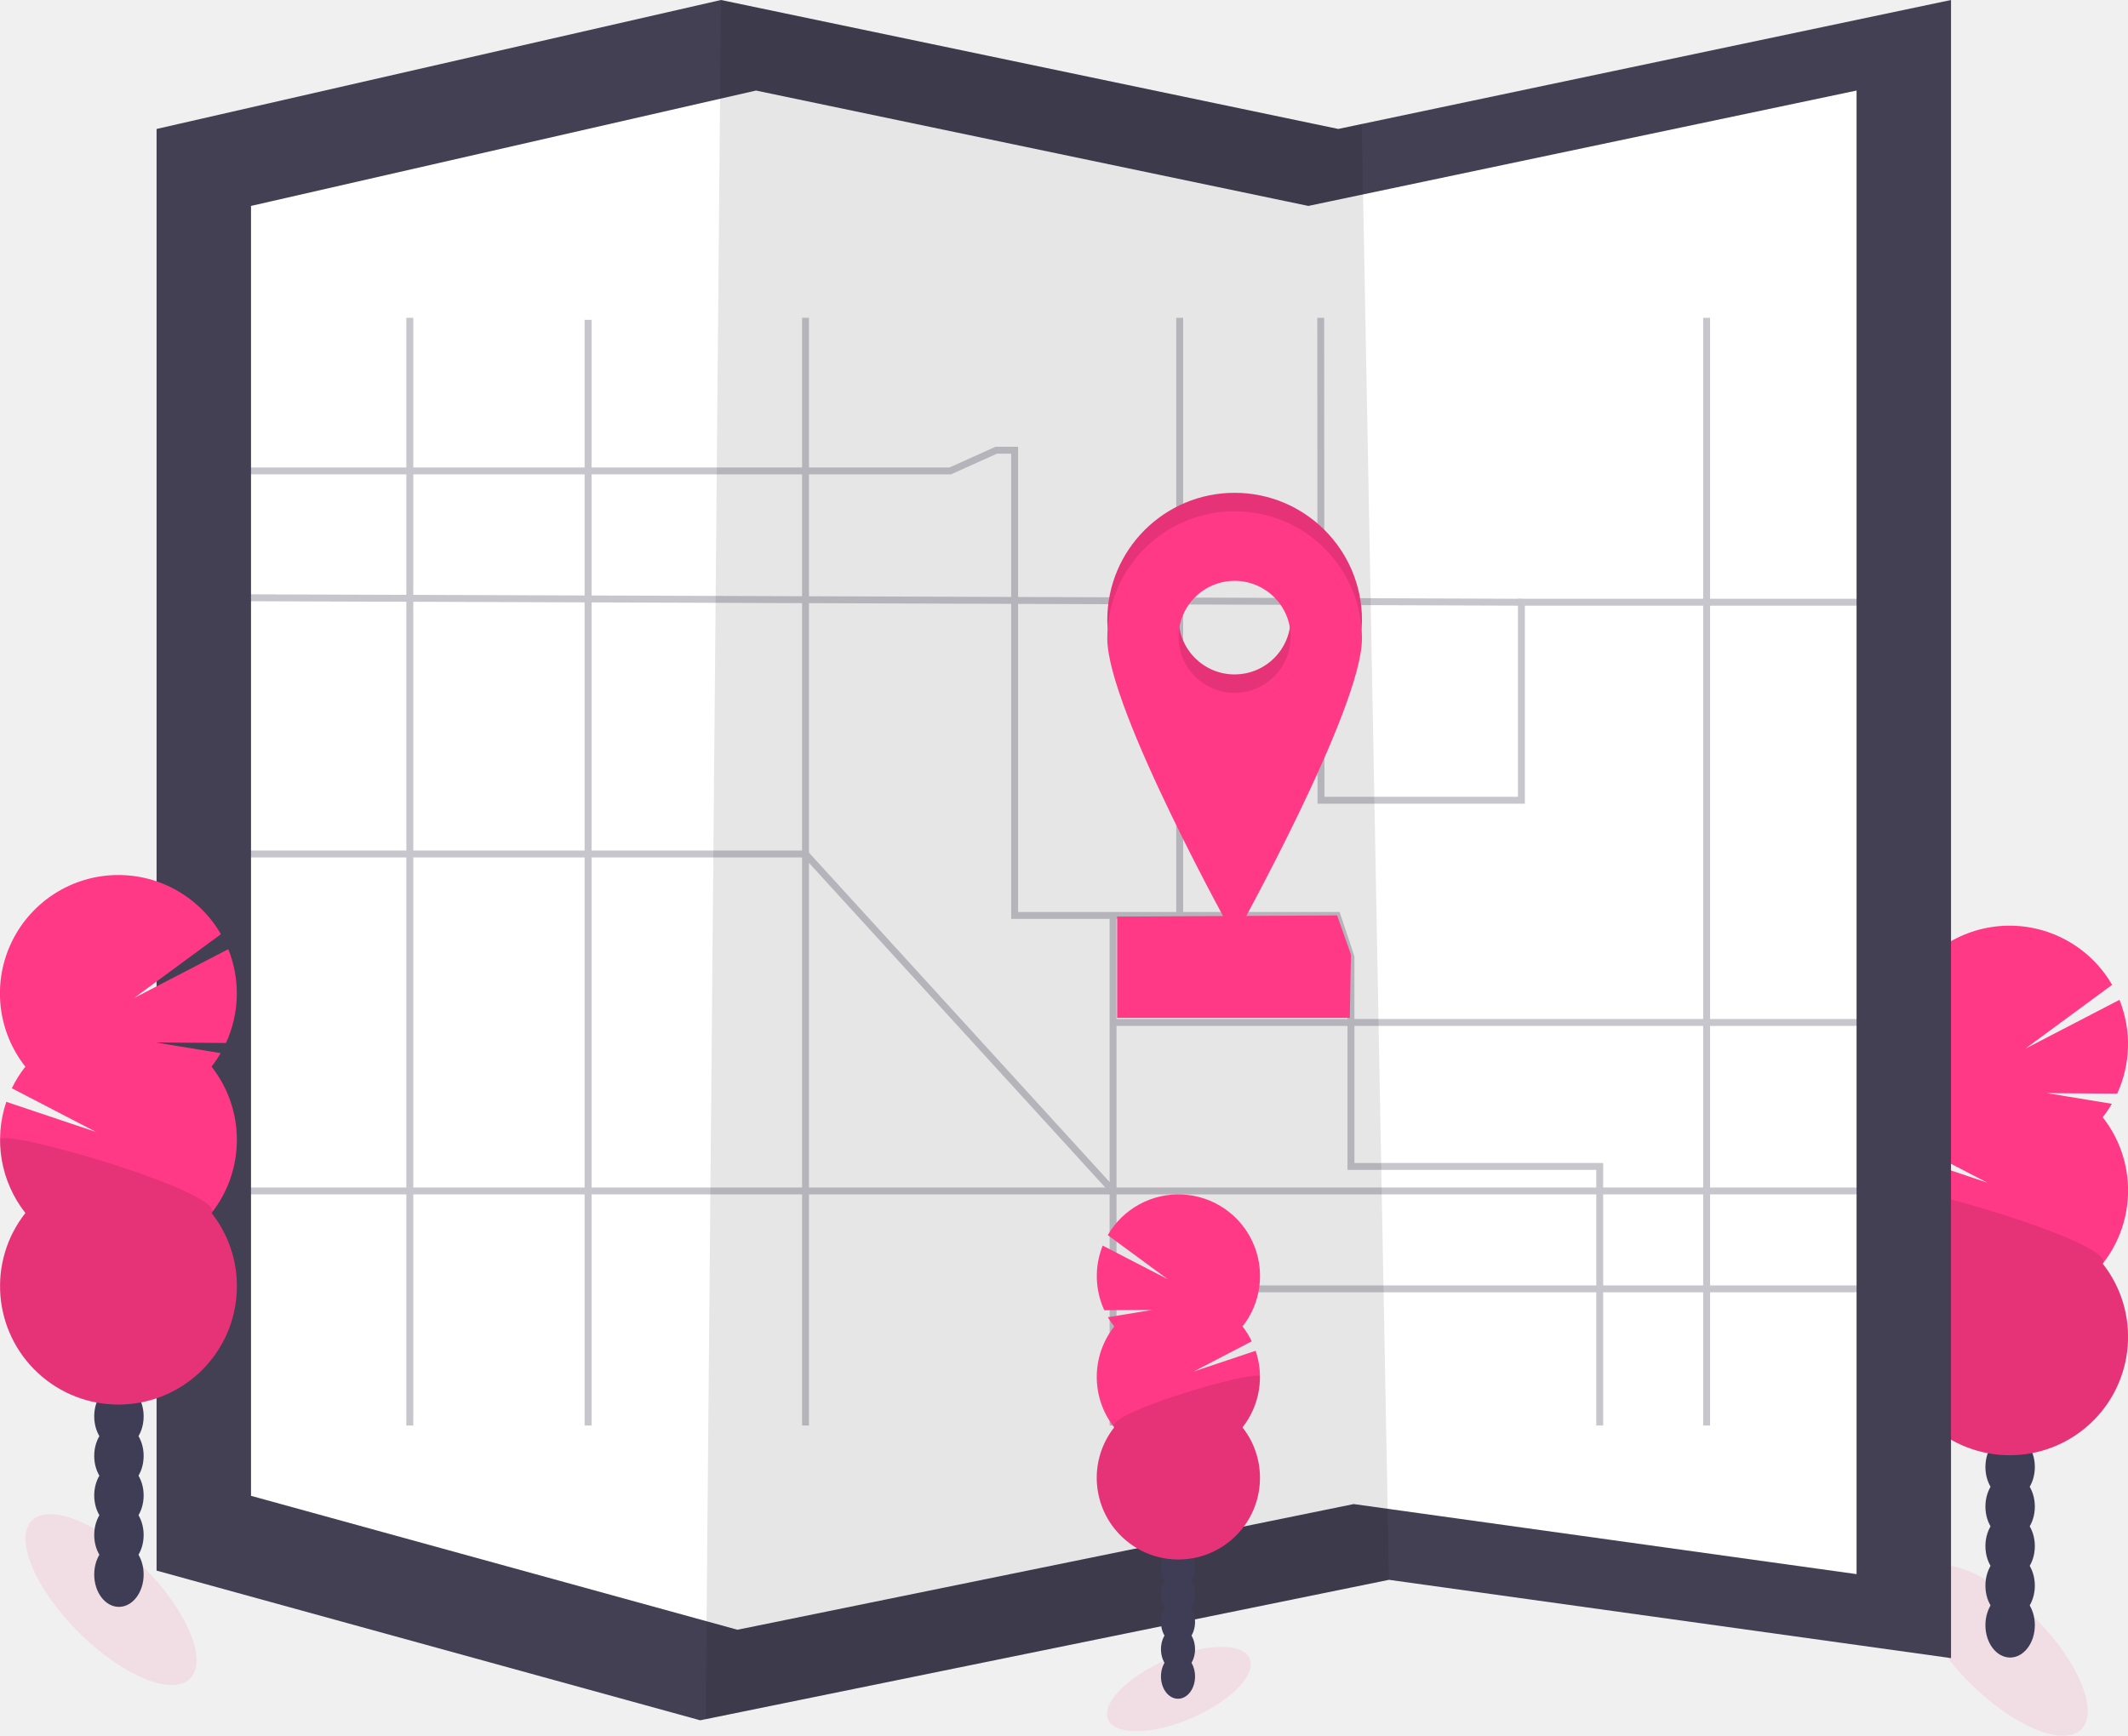
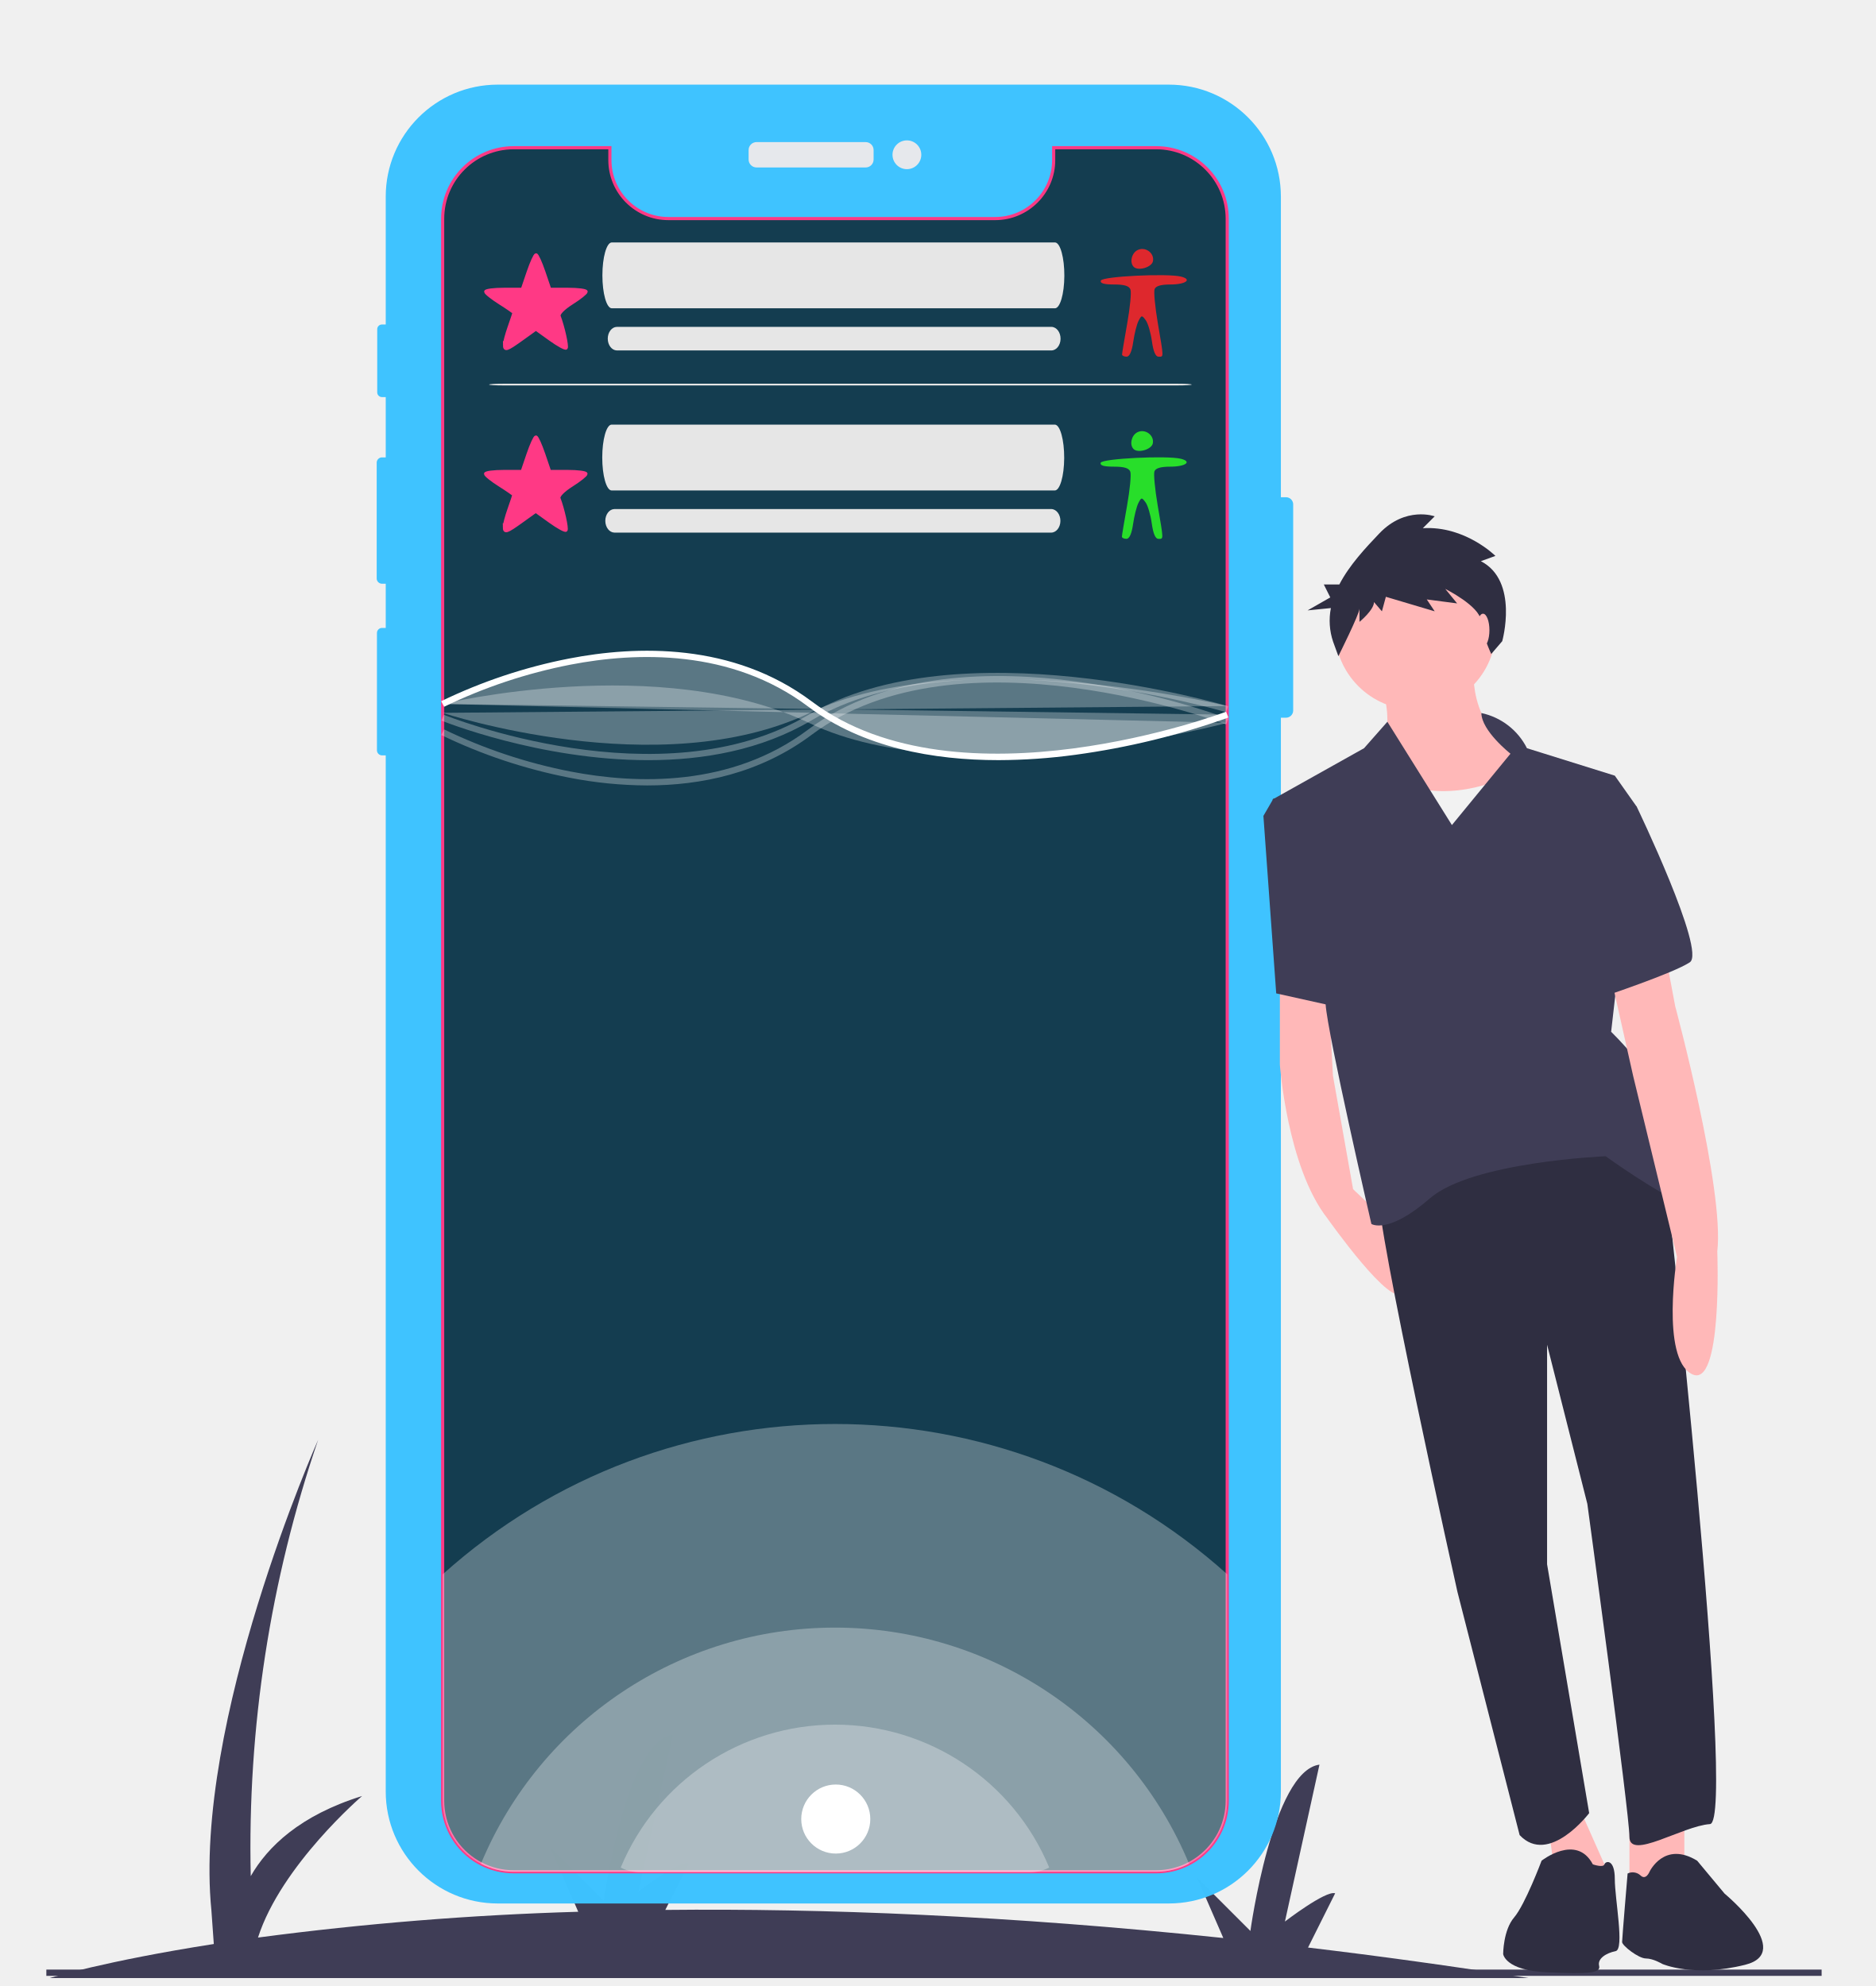
- <svg xmlns="http://www.w3.org/2000/svg" id="e937dd5c-1a88-46eb-b274-68931cd56025" data-name="Layer 1" width="923.8" height="753.71" viewBox="0 0 923.8 753.71">
-   <ellipse cx="1007.29" cy="789.73" rx="19.99" ry="48.53" transform="translate(-401.49 870.42) rotate(-45)" fill="#ff3985" opacity="0.1" />
-   <ellipse cx="872.63" cy="705.7" rx="10.73" ry="14.05" fill="#3f3d56" />
-   <ellipse cx="872.63" cy="688.53" rx="10.73" ry="14.05" fill="#3f3d56" />
-   <ellipse cx="872.63" cy="671.36" rx="10.73" ry="14.05" fill="#3f3d56" />
-   <ellipse cx="872.63" cy="654.19" rx="10.73" ry="14.05" fill="#3f3d56" />
-   <ellipse cx="872.63" cy="637.02" rx="10.73" ry="14.05" fill="#3f3d56" />
-   <ellipse cx="872.63" cy="619.85" rx="10.73" ry="14.05" fill="#3f3d56" />
-   <ellipse cx="872.63" cy="602.68" rx="10.73" ry="14.05" fill="#3f3d56" />
-   <path d="M1050.9,558.33a51.13,51.13,0,0,0,4-5.88l-28.2-4.63,30.5.22a51.54,51.54,0,0,0,1-40.73l-40.91,21.23L1055,500.8a51.41,51.41,0,1,0-84.9,57.53,51.16,51.16,0,0,0-5.86,9.37l36.6,19-39-13.1a51.45,51.45,0,0,0,8.29,48.27,51.4,51.4,0,1,0,80.8,0,51.41,51.41,0,0,0,0-63.56Z" transform="translate(-138.1 -73.15)" fill="#ff3985" />
-   <path d="M959.1,590.11a51.16,51.16,0,0,0,11,31.78,51.4,51.4,0,1,0,80.8,0C1057.79,613.15,959.1,584.34,959.1,590.11Z" transform="translate(-138.1 -73.15)" opacity="0.1" />
-   <polygon points="846.97 0 846.97 720 602.97 686 306.36 746.51 303.97 747 67.97 682 67.97 56 312.97 0 580.97 56 591.16 53.85 846.97 0" fill="#444053" />
-   <polygon points="805.97 39.32 805.97 683.53 587.66 653.11 322.27 707.25 320.13 707.68 108.97 649.53 108.97 89.42 328.19 39.32 567.97 89.42 577.09 87.5 805.97 39.32" fill="#fff" />
-   <polygon points="602.97 686 306.36 746.51 312.97 0 580.97 56 591.16 53.85 602.97 686" opacity="0.1" />
-   <g opacity="0.3">
-     <polyline points="573.35 138 573.47 347.5 660.47 347.5 660.47 261.5 809.47 261.5 826.97 239.06" fill="none" stroke="#444053" stroke-miterlimit="10" stroke-width="3" />
-     <polyline points="88.97 204.5 412.47 204.5 432.47 195.5 440.47 195.5 440.47 397.5 580.47 397.5 586.47 415.5 586.47 506.5 694.47 506.5 694.47 619" fill="none" stroke="#444053" stroke-miterlimit="10" stroke-width="3" />
-     <line x1="483.2" y1="619" x2="483.2" y2="397.5" fill="none" stroke="#444053" stroke-miterlimit="10" stroke-width="3" />
-     <line x1="826.97" y1="559.66" x2="483.2" y2="559.66" fill="none" stroke="#444053" stroke-miterlimit="10" stroke-width="3" />
-     <line x1="740.87" y1="138" x2="740.87" y2="619" fill="none" stroke="#444053" stroke-miterlimit="10" stroke-width="3" />
-     <line x1="87.97" y1="517.14" x2="826.97" y2="517.14" fill="none" stroke="#444053" stroke-miterlimit="10" stroke-width="3" />
-     <line x1="177.91" y1="619" x2="177.91" y2="138" fill="none" stroke="#444053" stroke-miterlimit="10" stroke-width="3" />
-     <line x1="349.69" y1="138" x2="349.69" y2="619" fill="none" stroke="#444053" stroke-miterlimit="10" stroke-width="3" />
-     <line x1="88.97" y1="259.5" x2="660.47" y2="261.5" fill="none" stroke="#444053" stroke-miterlimit="10" stroke-width="3" />
-     <line x1="255.3" y1="138.87" x2="255.3" y2="619" fill="none" stroke="#444053" stroke-miterlimit="10" stroke-width="3" />
-     <polyline points="87.97 370.82 349.69 370.82 483.2 517.14" fill="none" stroke="#444053" stroke-miterlimit="10" stroke-width="3" />
-     <line x1="512.12" y1="138" x2="512.12" y2="397.5" fill="none" stroke="#444053" stroke-miterlimit="10" stroke-width="3" />
-     <line x1="483.2" y1="443.98" x2="826.97" y2="443.98" fill="none" stroke="#444053" stroke-miterlimit="10" stroke-width="3" />
+ <svg xmlns="http://www.w3.org/2000/svg" id="e66cdcae-b662-46fb-b424-18ba1a805fb0" data-name="Layer 1" width="597.5" height="632.845" viewBox="0 0 597.5 632.845" version="1.1">
+   <defs id="defs2499" />
+   <g id="g3463" transform="translate(884.7494,493.4812)">
+     <path id="path3348" d="m -397.894,136.824 q -36.476,-5.71 -70.143,-9.714 l 8.643,-17.286 c -3,-1 -16,9 -16,9 l 11,-50 c -15,2 -22,53 -22,53 l -17,-17 8.368,19.247 c -68.681,-7.217 -127.947,-9.469 -177.766,-8.952 l 7.397,-14.795 c -3,-1 -16,9 -16,9 l 11,-50 c -15,2 -22,53 -22,53 l -17,-17 8.863,20.386 a 997.852,997.852 0 0 0 -102.023,8.216 c 7.382,-22.996 33.159,-45.102 33.159,-45.102 -19.821,6.166 -30.132,16.212 -35.469,25.525 a 401.561,401.561 0 0 1 21.469,-139.025 c 0,0 -40,90 -34,150 l 0.761,10.658 c -34.799,5.429 -52.261,10.842 -52.261,10.842 z" style="fill:#3f3d56" />
+     <path style="fill:#3f3d56;stroke-width:0.812" d="m -869.983,134.135 h 565.567 v 2 h -565.567 z" id="rect3356" />
+     <path id="path3358" d="m -472.763,-332.752 v 65.68 a 2.296,2.296 0 0 1 -2.29,2.29 h -1.63 V 77.368 a 35.702,35.702 0 0 1 -35.7,35.7 H -726.173 A 35.693,35.693 0 0 1 -761.863,77.368 V -252.782 h -1.18 a 1.618,1.618 0 0 1 -1.62,-1.61 v -37.38 a 1.62,1.62 0 0 1 1.62,-1.62 h 1.18 v -14.08 h -1.19 a 1.696,1.696 0 0 1 -1.69,-1.7 v -36.87 a 1.694,1.694 0 0 1 1.69,-1.69 h 1.19 v -19.22 h -1.21 a 1.498,1.498 0 0 1 -1.5,-1.5 v -20.12 a 1.507,1.507 0 0 1 1.5,-1.51 h 1.21 v -40.74 a 35.691,35.691 0 0 1 35.69,-35.69 h 213.79 a 35.7,35.7 0 0 1 35.7,35.69 v 95.78 h 1.63 a 2.296,2.296 0 0 1 2.29,2.29 z" style="fill:#3dc2ff;fill-opacity:0.986" />
+     <path style="fill:#e6e8ec" d="m -643.717,-448.205 h 34.74 c 1.408,0 2.542,1.134 2.542,2.542 v 3.003 c 0,1.408 -1.134,2.542 -2.542,2.542 h -34.74 c -1.408,0 -2.542,-1.134 -2.542,-2.542 v -3.003 c 0,-1.408 1.134,-2.542 2.542,-2.542 z" id="rect3360" />
+     <path style="fill:#e6e8ec" d="m -591.241,-444.162 a 4.587,4.587 0 0 1 -4.587,4.587 4.587,4.587 0 0 1 -4.587,-4.587 4.587,4.587 0 0 1 4.587,-4.587 4.587,4.587 0 0 1 4.587,4.587 z" id="circle3362" />
+     <path id="path3364" d="M -493.778,-423.762 V 80.328 a 22.58,22.58 0 0 1 -7.96,17.23 22.642,22.642 0 0 1 -14.69,5.41 h -204.65 a 22.587,22.587 0 0 1 -10.46,-2.55 21.155,21.155 0 0 1 -2.2,-1.3 22.668,22.668 0 0 1 -9.99,-18.79 V -423.762 a 22.649,22.649 0 0 1 22.65,-22.65 h 30.63 v 3.93 a 18.65,18.65 0 0 0 18.65,18.65 h 104.08 a 18.65,18.65 0 0 0 18.65,-18.65 v -3.93 h 32.64 a 22.643,22.643 0 0 1 22.65,22.65 z" style="fill:#000000;fill-opacity:0.684;stroke:#ff3985;stroke-opacity:1" />
+     <g id="g3487" transform="translate(332.9814,187.2318)" style="fill:#ff3985;fill-opacity:1;stroke:#ff3985;stroke-opacity:1">
+       <path style="fill:#ff3985;fill-opacity:1;stroke:#ff3985;stroke-opacity:1" d="m -1057,-570.895 c 0,-0.756 0.675,-3.288 1.5,-5.626 0.825,-2.338 1.5,-4.379 1.5,-4.534 0,-0.155 -2.024,-1.561 -4.498,-3.124 -2.474,-1.563 -4.499,-3.179 -4.5,-3.592 -10e-4,-0.412 2.625,-0.75 5.836,-0.75 h 5.838 l 1.869,-5.5 c 1.028,-3.025 2.153,-5.5 2.5,-5.5 0.347,0 1.472,2.475 2.5,5.5 l 1.869,5.5 h 5.793 c 3.186,0 5.792,0.338 5.791,0.75 0,0.412 -2.052,2.045 -4.558,3.628 -2.697,1.704 -4.351,3.413 -4.054,4.187 1.3,3.389 2.692,9.689 2.24,10.141 -0.278,0.278 -2.557,-0.969 -5.066,-2.771 l -4.561,-3.275 -4.413,3.17 c -4.948,3.553 -5.587,3.759 -5.587,1.795 z" id="path3495" />
+     </g>
+     <path id="path3366" d="M -493.778,8.168 V 80.328 a 22.58,22.58 0 0 1 -7.96,17.23 22.642,22.642 0 0 1 -14.69,5.41 h -204.65 a 22.587,22.587 0 0 1 -10.46,-2.55 21.155,21.155 0 0 1 -2.2,-1.3 22.668,22.668 0 0 1 -9.99,-18.79 V 8.198 a 186.971,186.971 0 0 1 249.95,-0.03 z" style="opacity:0.3;fill:#ffffff" />
+     <path id="path3368" d="m -505.948,100.399 a 22.41,22.41 0 0 1 -10.48,2.57 h -204.65 a 22.587,22.587 0 0 1 -10.46,-2.55 122.161,122.161 0 0 1 225.59,-0.02 z" style="opacity:0.3;fill:#ffffff" />
+     <path id="path3370" d="m -550.488,101.608 a 13.561,13.561 0 0 1 -6.342,1.555 h -123.839 a 13.668,13.668 0 0 1 -6.33,-1.543 73.923,73.923 0 0 1 136.51,-0.012 z" style="opacity:0.3;fill:#ffffff" />
+     <path id="path3372" d="m -566.692,-251.262 c -20.529,0 -43.058,-3.909 -60.646,-17.1 -24.487,-18.365 -54.657,-17.385 -75.653,-13.328 a 164.863,164.863 0 0 0 -40.274,13.415 l -0.925,-1.773 a 166.957,166.957 0 0 1 40.768,-13.595 c 21.409,-4.144 52.197,-5.134 77.285,13.682 47,35.25 131.158,3.59 132.001,3.268 l 0.717,1.867 a 242.355,242.355 0 0 1 -48.706,11.857 186.202,186.202 0 0 1 -24.566,1.708 z" style="fill:#ffffff" />
+     <path id="path3374" d="m -743.738,-269.161 c 0,0 69,-16.712 117,6.17 48,22.882 133,-0.17 133,-0.17" style="opacity:0.3;fill:#ffffff" />
+     <path id="path3376" d="m -678.597,-243.201 a 131.456,131.456 0 0 1 -24.826,-2.479 166.957,166.957 0 0 1 -40.768,-13.595 l 0.925,-1.773 a 164.862,164.862 0 0 0 40.274,13.415 c 20.996,4.057 51.166,5.037 75.653,-13.328 25.066,-18.8 60.177,-18.747 85.212,-15.392 a 242.355,242.355 0 0 1 48.706,11.857 l -0.717,1.867 c -0.845,-0.324 -85.001,-31.983 -132.001,3.268 -16.452,12.339 -35.357,16.161 -52.459,16.161 z" style="opacity:0.3;fill:#ffffff" />
+     <path id="path3378" d="m -678.257,-251.253 c -34.634,0 -65.391,-12.425 -65.852,-12.615 l 0.762,-1.85 c 0.685,0.282 69.088,27.899 116.1,0.065 47.825,-28.32 132.906,-3.041 133.759,-2.782 l -0.58,1.914 c -0.845,-0.256 -85.093,-25.281 -132.161,2.589 -16.063,9.511 -34.541,12.68 -52.028,12.68 z" style="opacity:0.3;fill:#ffffff" />
+     <path id="path3380" d="m -743.728,-266.331 c 0,0 68.99,22.882 116.99,0 48,-22.882 132.96,-2.162 132.96,-2.162" style="opacity:0.3;fill:#ffffff" />
+     <path id="path3382" d="m -477.005,-183.348 v 29.153 c 0,0 2.332,32.651 15.159,48.977 0,0 20.99,29.736 23.905,23.322 l -3.59,-21.115 -12.152,-11.536 -6.414,-36.149 -1.749,-32.651 z" style="fill:#ffb8b8" />
+     <path style="fill:#ffb8b8" d="m -348.15,80.193 v 21.573 l -17.491,6.414 V 83.108 Z" id="polygon3384" />
+     <path style="fill:#ffb8b8" d="m -383.716,77.861 11.661,26.237 -16.325,6.997 -3.499,-25.654 z" id="polygon3386" />
+     <path id="path3388" d="m -354.563,-123.293 c 0,0 23.322,210.483 14.576,211.066 -8.746,0.583 -25.654,11.661 -25.654,4.081 0,-7.58 -13.41,-106.116 -13.41,-106.116 l -12.827,-50.726 V 4.979 l 13.41,79.296 c 0,0 -12.827,16.909 -22.156,6.997 l -19.824,-77.546 c 0,0 -26.238,-117.777 -25.071,-127.106 0,0 60.055,-51.309 90.957,-9.912 z" style="fill:#2f2e41" />
+     <path id="path3390" d="m -359.228,102.932 c 0,0 4.664,-9.912 15.159,-3.498 l 8.746,10.495 c 0,0 22.548,18.674 6.548,22.674 -16.491,4.123 -26.372,-0.263 -26.372,-0.263 0,0 -2.915,-1.749 -5.247,-1.749 -2.332,0 -7.58,-4.081 -7.58,-5.248 0,-1.166 1.749,-21.827 1.749,-21.827 a 3.677,3.677 0 0 1 4.081,0.583 c 1.749,1.749 2.915,-1.166 2.915,-1.166 z" style="fill:#2f2e41" />
+     <path id="path3392" d="m -393.628,99.434 c 0,0 11.078,-8.746 16.326,1.166 0,0 3.304,1.166 3.693,0 0.389,-1.166 3.304,-1.749 3.304,4.664 0,6.414 3.166,22.41 0.251,22.993 -2.915,0.583 -5.831,2.332 -5.247,4.664 0.583,2.332 -3.166,2.661 -16.576,2.078 -13.41,-0.583 -13.993,-5.831 -13.993,-5.831 0,0 0,-7.58 3.498,-11.661 3.498,-4.081 8.746,-18.075 8.746,-18.075 z" style="fill:#2f2e41" />
+     <path id="path3394" d="m -415.201,-282.467 c 0,0 -2.915,21.573 15.742,29.153 18.658,7.58 -41.397,32.651 -47.228,18.075 -5.831,-14.576 1.166,-19.241 1.166,-19.241 0,0 5.831,-5.831 0.583,-21.573 z" style="fill:#ffb8b8" />
+     <path style="fill:#ffb8b8" d="m -408.204,-292.962 a 25.654,25.654 0 0 1 -25.654,25.654 25.654,25.654 0 0 1 -25.654,-25.654 25.654,25.654 0 0 1 25.654,-25.654 25.654,25.654 0 0 1 25.654,25.654 z" id="circle3396" />
+     <path id="path3398" d="m -404.123,-246.318 c 0,0 -17.492,9.329 -34.4,2.332 -16.909,-6.997 -16.326,23.322 -16.326,23.322 l 8.746,22.739 60.638,-5.831 -4.081,-34.983 z" style="fill:#f2f2f2" />
+     <path id="path3400" d="m -412.813,-266.268 a 21.166,21.166 0 0 1 14.521,11.205 l 27.987,8.746 6.997,9.912 -8.163,71.716 c 0,0 15.159,14.576 15.159,22.739 0,8.163 18.658,36.149 9.329,32.651 -9.329,-3.498 -26.238,-15.743 -26.238,-15.743 0,0 -42.563,1.749 -55.973,13.41 -13.41,11.661 -18.658,8.163 -18.658,8.163 0,0 -13.993,-60.638 -14.576,-69.967 -0.583,-9.329 -16.909,-65.302 -16.909,-65.302 l 29.153,-16.326 7.425,-8.425 20.561,32.913 18.658,-22.739 c 0,0 -9.218,-7.25 -9.273,-12.954 z" style="fill:#3f3d56" />
+     <path id="path3402" d="m -354.563,-191.511 3.498,18.658 c 0,0 15.743,58.306 13.41,78.129 0,0 1.749,44.312 -8.163,39.065 -9.912,-5.247 -4.664,-37.316 -4.664,-37.316 l -13.993,-57.723 -7.58,-33.817 z" style="fill:#ffb8b8" />
+     <path id="path3404" d="m -369.14,-239.904 5.831,3.498 c 0,0 22.156,46.061 16.909,49.56 -5.247,3.498 -27.987,11.078 -27.987,11.078 z" style="fill:#3f3d56" />
+     <path style="fill:#3f3d56" d="m -457.181,-172.27 -8.163,-66.468 -13.702,-0.292 -3.206,5.539 4.081,56.557 z" id="polygon3406" />
+     <path id="path3408" d="m -412.968,-314.66 4.624,-1.681 c 0,0 -9.668,-9.669 -23.12,-8.828 l 3.783,-3.783 c 0,0 -9.248,-3.363 -17.656,5.465 -4.42,4.641 -9.533,10.095 -12.721,16.24 h -4.952 l 2.067,4.134 -7.234,4.134 7.425,-0.743 a 20.859,20.859 0 0 0 0.702,10.706 l 1.681,4.624 c 0,0 6.726,-13.452 6.726,-15.133 v 4.204 c 0,0 4.624,-3.783 4.624,-6.306 l 2.522,2.943 1.261,-4.624 15.554,4.624 -2.522,-3.783 9.669,1.261 -3.783,-4.624 c 0,0 10.93,5.465 11.35,10.089 0.42,4.624 3.306,10.652 3.306,10.652 l 3.498,-4.081 c 0,0 5.386,-19.181 -6.804,-25.487 z" style="fill:#2f2e41" />
+     <path style="fill:#ffb8b8" d="m -410.245,-292.671 a 2.041,5.247 0 0 1 -2.041,5.247 2.041,5.247 0 0 1 -2.041,-5.247 2.041,5.247 0 0 1 2.041,-5.247 2.041,5.247 0 0 1 2.041,5.247 z" id="ellipse3410" />
+     <path id="path3416" d="m -743.728,-269.161 c 0,0 68.99,-36 116.99,0 48,36 132.96,3.402 132.96,3.402" style="opacity:0.3;fill:#ffffff" />
+     <path style="fill:#ffffff" d="m -607.488,86.163 a 11,11 0 0 1 -11,11 11,11 0 0 1 -11,-11 11,11 0 0 1 11,-11 11,11 0 0 1 11,11 z" id="circle3418" />
+     <g id="g3513" transform="translate(258.3777,56.47132)">
+       <path style="fill:#de282d;fill-opacity:1" d="m -785.661,-436.992 c 0,-0.381 0.74,-4.836 1.645,-9.901 0.905,-5.065 1.369,-9.928 1.031,-10.808 -0.44,-1.145 -1.922,-1.599 -5.228,-1.599 -3.246,0 -4.492,-0.371 -4.2,-1.25 0.443,-1.335 21.135,-2.357 25.543,-1.261 3.66,0.91 1.504,2.511 -3.381,2.511 -3.031,0 -4.656,0.478 -5.042,1.483 -0.313,0.816 0.151,5.709 1.031,10.874 1.931,11.329 1.919,10.643 0.195,10.643 -0.926,0 -1.637,-1.681 -2.083,-4.923 -0.372,-2.707 -1.255,-5.714 -1.962,-6.68 -1.217,-1.664 -1.339,-1.655 -2.289,0.173 -0.552,1.062 -1.314,4.068 -1.693,6.68 -0.456,3.146 -1.175,4.75 -2.128,4.75 -0.791,0 -1.439,-0.312 -1.439,-0.692 z m 3.713,-27.928 c -1.35,-1.35 -0.709,-4.311 1.149,-5.305 2.434,-1.303 5.492,0.838 4.988,3.492 -0.371,1.952 -4.715,3.236 -6.138,1.813 z" id="path3525" />
+       <g id="g3487-1" transform="translate(74.55595,188.8101)" style="fill:#ff3985;fill-opacity:1;stroke:#ff3985;stroke-opacity:1">
+         <path style="fill:#ff3985;fill-opacity:1;stroke:#ff3985;stroke-opacity:1" d="m -1057,-570.895 c 0,-0.756 0.675,-3.288 1.5,-5.626 0.825,-2.338 1.5,-4.379 1.5,-4.534 0,-0.155 -2.024,-1.561 -4.498,-3.124 -2.474,-1.563 -4.499,-3.179 -4.5,-3.592 -10e-4,-0.412 2.625,-0.75 5.836,-0.75 h 5.838 l 1.869,-5.5 c 1.028,-3.025 2.153,-5.5 2.5,-5.5 0.347,0 1.472,2.475 2.5,5.5 l 1.869,5.5 h 5.793 c 3.186,0 5.792,0.338 5.791,0.75 0,0.412 -2.052,2.045 -4.558,3.628 -2.697,1.704 -4.351,3.413 -4.054,4.187 1.3,3.389 2.692,9.689 2.24,10.141 -0.278,0.278 -2.557,-0.969 -5.066,-2.771 l -4.561,-3.275 -4.413,3.17 c -4.948,3.553 -5.587,3.759 -5.587,1.795 z" id="path3495-7" />
+       </g>
+       <path style="fill:#28de2a;fill-opacity:1" d="m -785.709,-378.943 c 0,-0.381 0.74,-4.836 1.645,-9.901 0.905,-5.065 1.369,-9.928 1.031,-10.808 -0.44,-1.145 -1.922,-1.599 -5.228,-1.599 -3.246,0 -4.492,-0.371 -4.2,-1.25 0.443,-1.335 21.135,-2.357 25.543,-1.261 3.66,0.91 1.504,2.511 -3.381,2.511 -3.031,0 -4.656,0.478 -5.042,1.483 -0.313,0.816 0.151,5.709 1.031,10.874 1.931,11.329 1.919,10.643 0.195,10.643 -0.926,0 -1.637,-1.681 -2.083,-4.923 -0.372,-2.707 -1.255,-5.714 -1.962,-6.68 -1.217,-1.664 -1.339,-1.655 -2.289,0.173 -0.552,1.062 -1.314,4.068 -1.693,6.68 -0.456,3.146 -1.175,4.75 -2.128,4.75 -0.791,0 -1.439,-0.312 -1.439,-0.692 z m 3.713,-27.928 c -1.35,-1.35 -0.709,-4.311 1.149,-5.305 2.434,-1.303 5.492,0.838 4.988,3.492 -0.371,1.952 -4.715,3.236 -6.138,1.813 z" id="path3525-3" />
+       <path d="m -948.318,-414.647 a 2.995,10.492 0 0 0 0,20.981 h 141.193 a 2.995,10.492 0 0 0 0.098,-20.981 q -0.049,-0.002 -0.098,0 z" data-name="Path 40" id="bf8b9df3-8875-4369-b4ec-4c359de04021-2-5" style="fill:#e6e6e6;stroke-width:1.493" />
+       <path d="m -947.383,-387.742 a 2.951,3.755 0 0 0 0,7.509 H -808.299 a 2.951,3.755 0 0 0 0.097,-7.509 q -0.048,-7.2e-4 -0.097,0 z" data-name="Path 40" id="bf8b9df3-8875-4369-b4ec-4c359de04021-2-9-2" style="fill:#e6e6e6;stroke-width:0.886" />
+     </g>
  </g>
-   <polygon points="585.97 442 484.97 442 484.97 398 580.47 397.5 586.47 414.5 585.97 442" fill="#ff3985" />
-   <path d="M674.07,287.15a55.28,55.28,0,0,0-55.28,55.28c0,30.53,55.28,129.72,55.28,129.72S729.35,373,729.35,342.43A55.28,55.28,0,0,0,674.07,287.15Zm0,78.86a24.32,24.32,0,1,1,24.32-24.32A24.32,24.32,0,0,1,674.07,366Z" transform="translate(-138.1 -73.15)" fill="#ff3985" />
-   <path d="M674.07,287.15a55.28,55.28,0,0,0-55.28,55.28c0,30.53,55.28,129.72,55.28,129.72S729.35,373,729.35,342.43A55.28,55.28,0,0,0,674.07,287.15Zm0,78.86a24.32,24.32,0,1,1,24.32-24.32A24.32,24.32,0,0,1,674.07,366Z" transform="translate(-138.1 -73.15)" opacity="0.1" />
-   <path d="M674.07,295.15a55.28,55.28,0,0,0-55.28,55.28c0,30.53,55.28,129.72,55.28,129.72S729.35,381,729.35,350.43A55.28,55.28,0,0,0,674.07,295.15Zm0,78.86a24.32,24.32,0,1,1,24.32-24.32A24.32,24.32,0,0,1,674.07,374Z" transform="translate(-138.1 -73.15)" fill="#ff3985" />
-   <ellipse cx="649.86" cy="806.61" rx="33.45" ry="13.78" transform="translate(-404.13 249.64) rotate(-23.3)" fill="#ff3985" opacity="0.1" />
-   <ellipse cx="511.39" cy="727.97" rx="7.4" ry="9.68" fill="#3f3d56" />
-   <ellipse cx="511.39" cy="716.13" rx="7.4" ry="9.68" fill="#3f3d56" />
-   <ellipse cx="511.39" cy="704.3" rx="7.4" ry="9.68" fill="#3f3d56" />
-   <ellipse cx="511.39" cy="692.47" rx="7.4" ry="9.68" fill="#3f3d56" />
-   <ellipse cx="511.39" cy="680.63" rx="7.4" ry="9.68" fill="#3f3d56" />
-   <ellipse cx="511.39" cy="668.8" rx="7.4" ry="9.68" fill="#3f3d56" />
-   <ellipse cx="511.39" cy="656.97" rx="7.4" ry="9.68" fill="#3f3d56" />
-   <path d="M621.8,649.13a36.12,36.12,0,0,1-2.76-4l19.44-3.2-21,.16a35.54,35.54,0,0,1-.68-28.07L645,628.6l-26-19.12a35.43,35.43,0,1,1,58.51,39.65,35.55,35.55,0,0,1,4,6.46L656.3,668.7l26.9-9a35.45,35.45,0,0,1-5.71,33.27,35.43,35.43,0,1,1-55.69,0,35.44,35.44,0,0,1,0-43.81Z" transform="translate(-138.1 -73.15)" fill="#ff3985" />
-   <path d="M685.07,671a35.28,35.28,0,0,1-7.58,21.91,35.43,35.43,0,1,1-55.69,0C617.05,686.91,685.07,667.06,685.07,671Z" transform="translate(-138.1 -73.15)" opacity="0.1" />
-   <ellipse cx="186.29" cy="767.73" rx="19.99" ry="48.53" transform="translate(-626.4 283.44) rotate(-45)" fill="#ff3985" opacity="0.1" />
-   <ellipse cx="51.63" cy="683.7" rx="10.73" ry="14.05" fill="#3f3d56" />
-   <ellipse cx="51.63" cy="666.53" rx="10.73" ry="14.05" fill="#3f3d56" />
-   <ellipse cx="51.63" cy="649.36" rx="10.73" ry="14.05" fill="#3f3d56" />
-   <ellipse cx="51.63" cy="632.19" rx="10.73" ry="14.05" fill="#3f3d56" />
-   <ellipse cx="51.63" cy="615.02" rx="10.73" ry="14.05" fill="#3f3d56" />
-   <ellipse cx="51.63" cy="597.85" rx="10.73" ry="14.05" fill="#3f3d56" />
-   <ellipse cx="51.63" cy="580.68" rx="10.73" ry="14.05" fill="#3f3d56" />
-   <path d="M229.9,536.33a51.13,51.13,0,0,0,4-5.88l-28.2-4.63,30.5.22a51.54,51.54,0,0,0,1-40.73l-40.91,21.23L234,478.8a51.41,51.41,0,1,0-84.9,57.53,51.16,51.16,0,0,0-5.86,9.37l36.6,19-39-13.1a51.45,51.45,0,0,0,8.29,48.27,51.4,51.4,0,1,0,80.8,0,51.41,51.41,0,0,0,0-63.56Z" transform="translate(-138.1 -73.15)" fill="#ff3985" />
-   <path d="M138.1,568.11a51.16,51.16,0,0,0,11,31.78,51.4,51.4,0,1,0,80.8,0C236.79,591.15,138.1,562.34,138.1,568.11Z" transform="translate(-138.1 -73.15)" opacity="0.1" />
+   <path d="m 194.857,77.256 a 2.995,10.492 0 0 0 0,20.981 h 141.193 a 2.995,10.492 0 0 0 0.098,-20.981 q -0.049,-0.002 -0.098,0 z" data-name="Path 40" id="bf8b9df3-8875-4369-b4ec-4c359de04021-2" style="fill:#e6e6e6;stroke-width:1.493" />
+   <path d="m 196.51,104.161 a 2.936,3.755 0 0 0 0,7.509 h 138.381 a 2.936,3.755 0 0 0 0.096,-7.509 q -0.048,-7.2e-4 -0.096,0 z" data-name="Path 40" id="bf8b9df3-8875-4369-b4ec-4c359de04021-2-9" style="fill:#e6e6e6;stroke-width:0.884" />
+   <path d="m 160.365,122.272 a 4.554,0.274 0 0 0 0,0.548 h 214.669 a 4.554,0.274 0 0 0 0.149,-0.548 q -0.075,-6e-5 -0.149,0 z" data-name="Path 40" id="bf8b9df3-8875-4369-b4ec-4c359de04021-2-9-4" style="fill:#e6e6e6;stroke-width:0.297" />
</svg>
